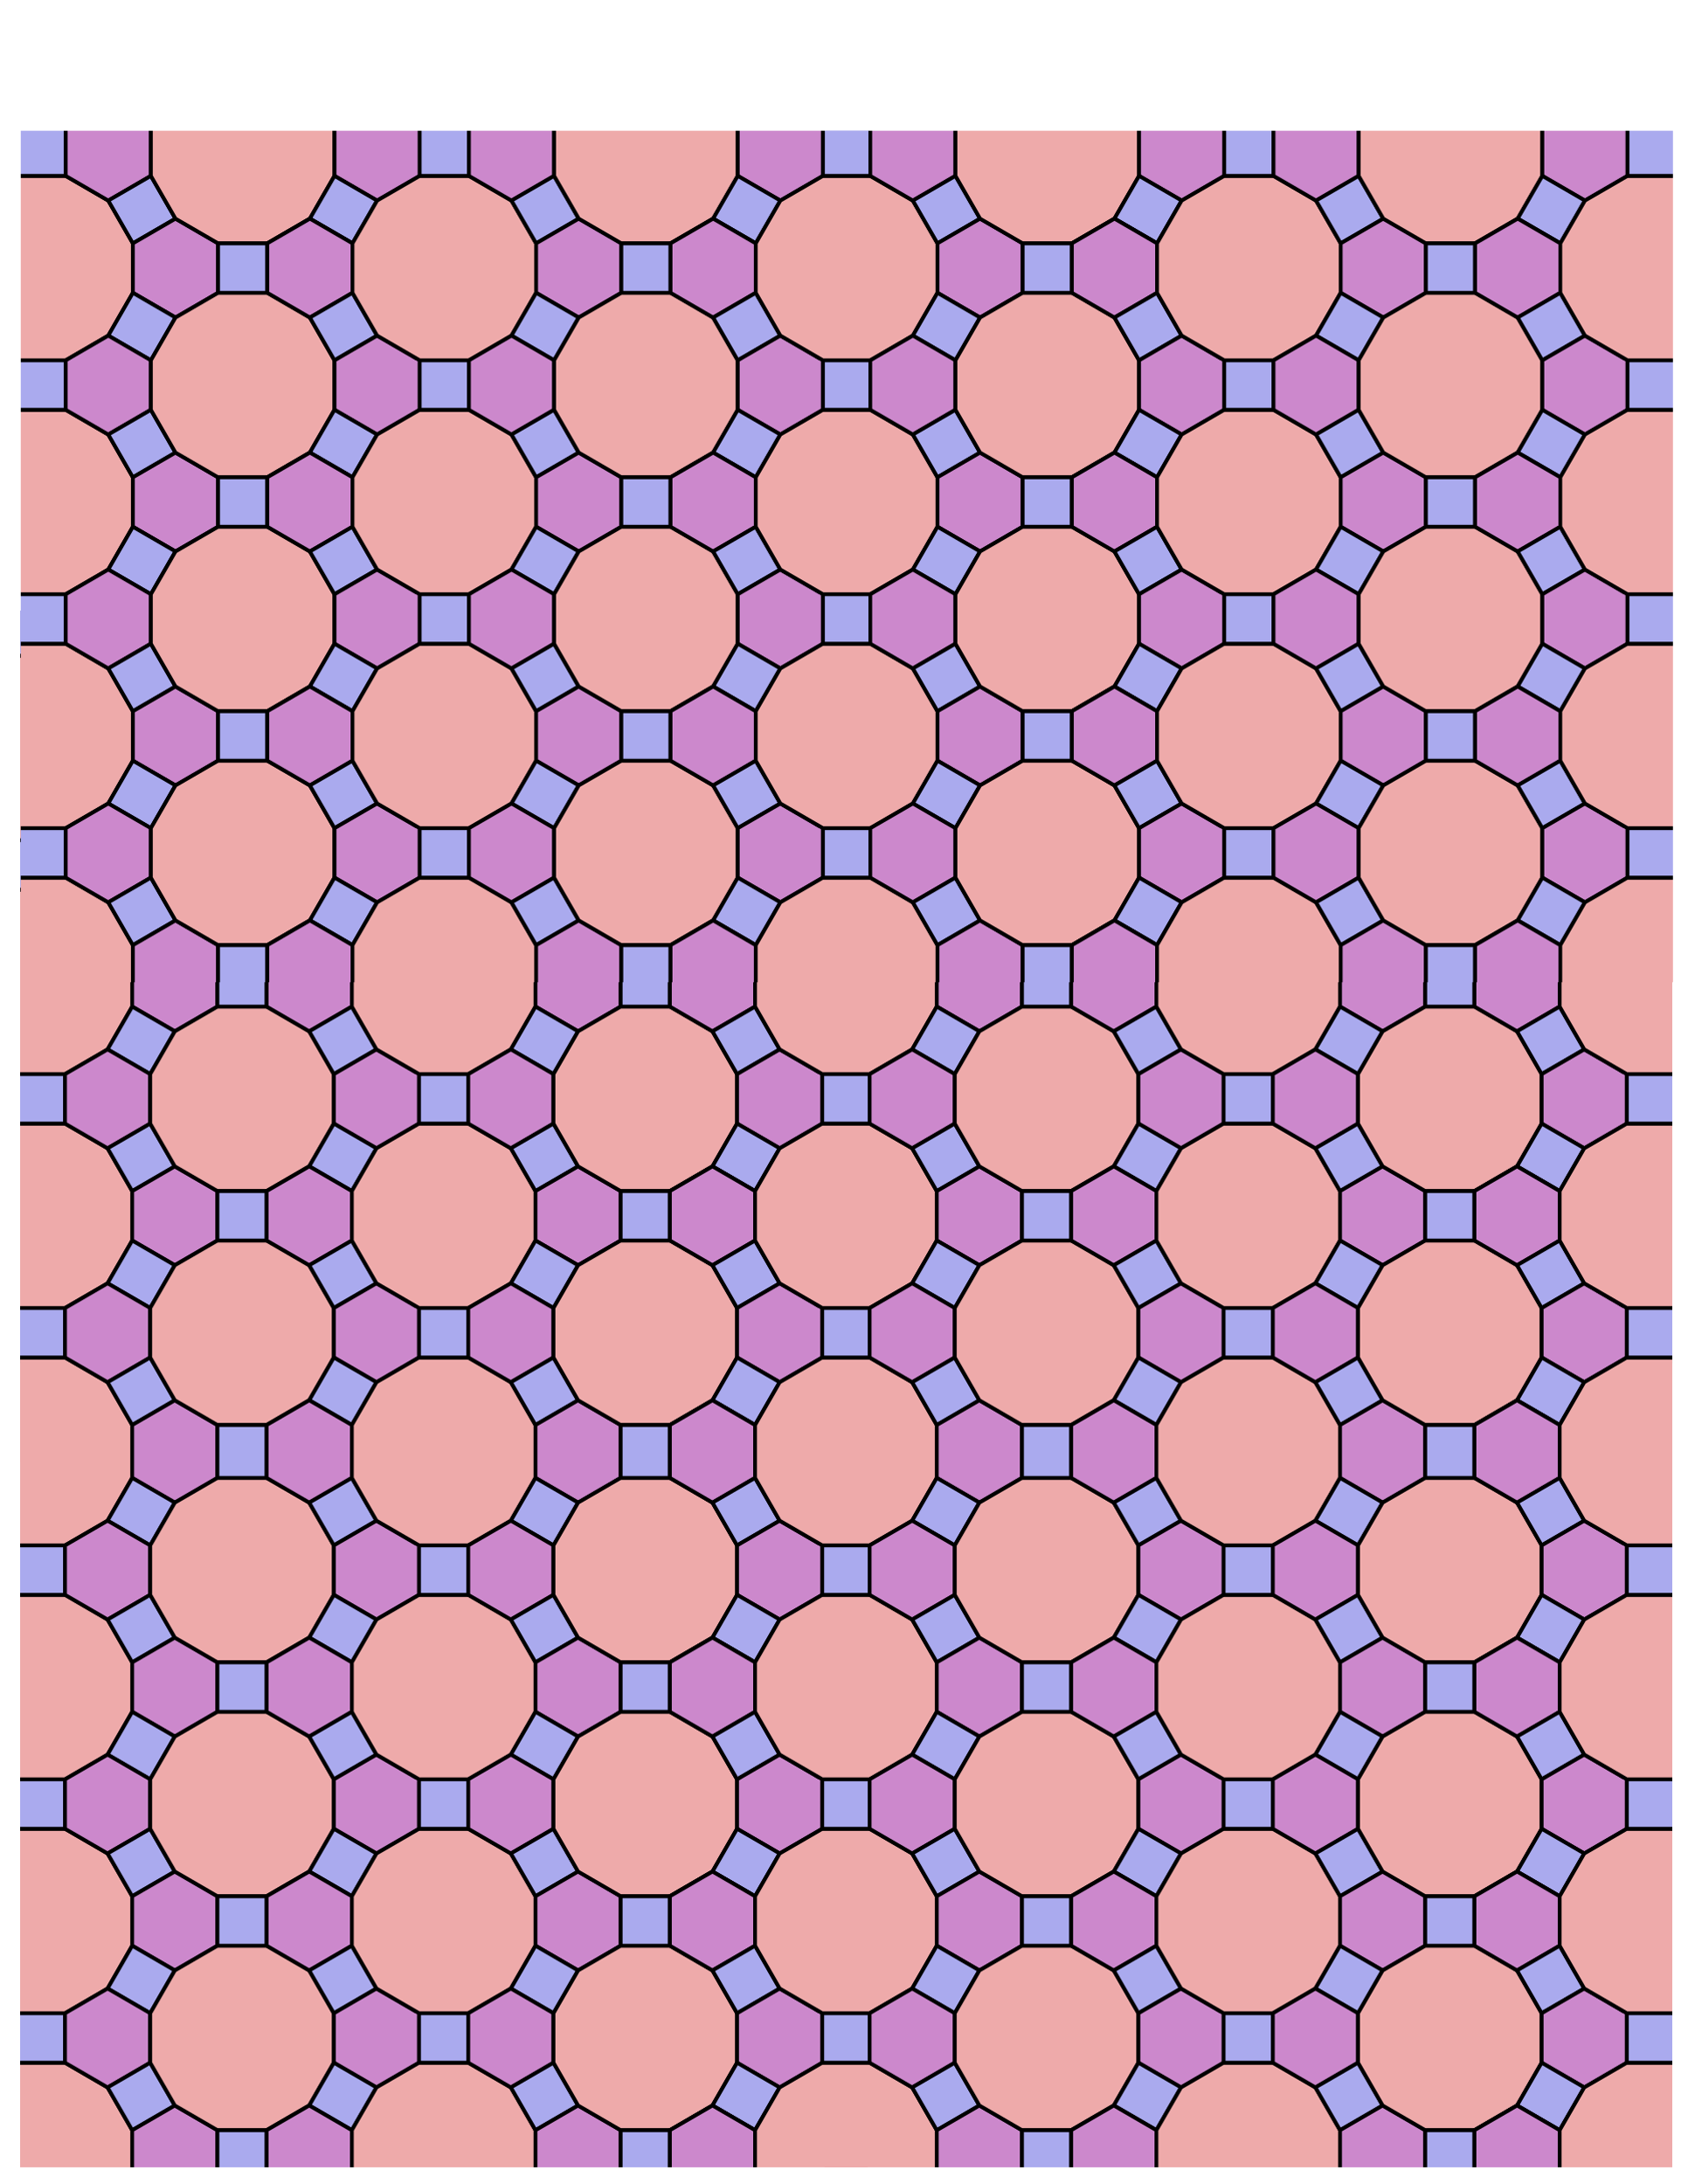
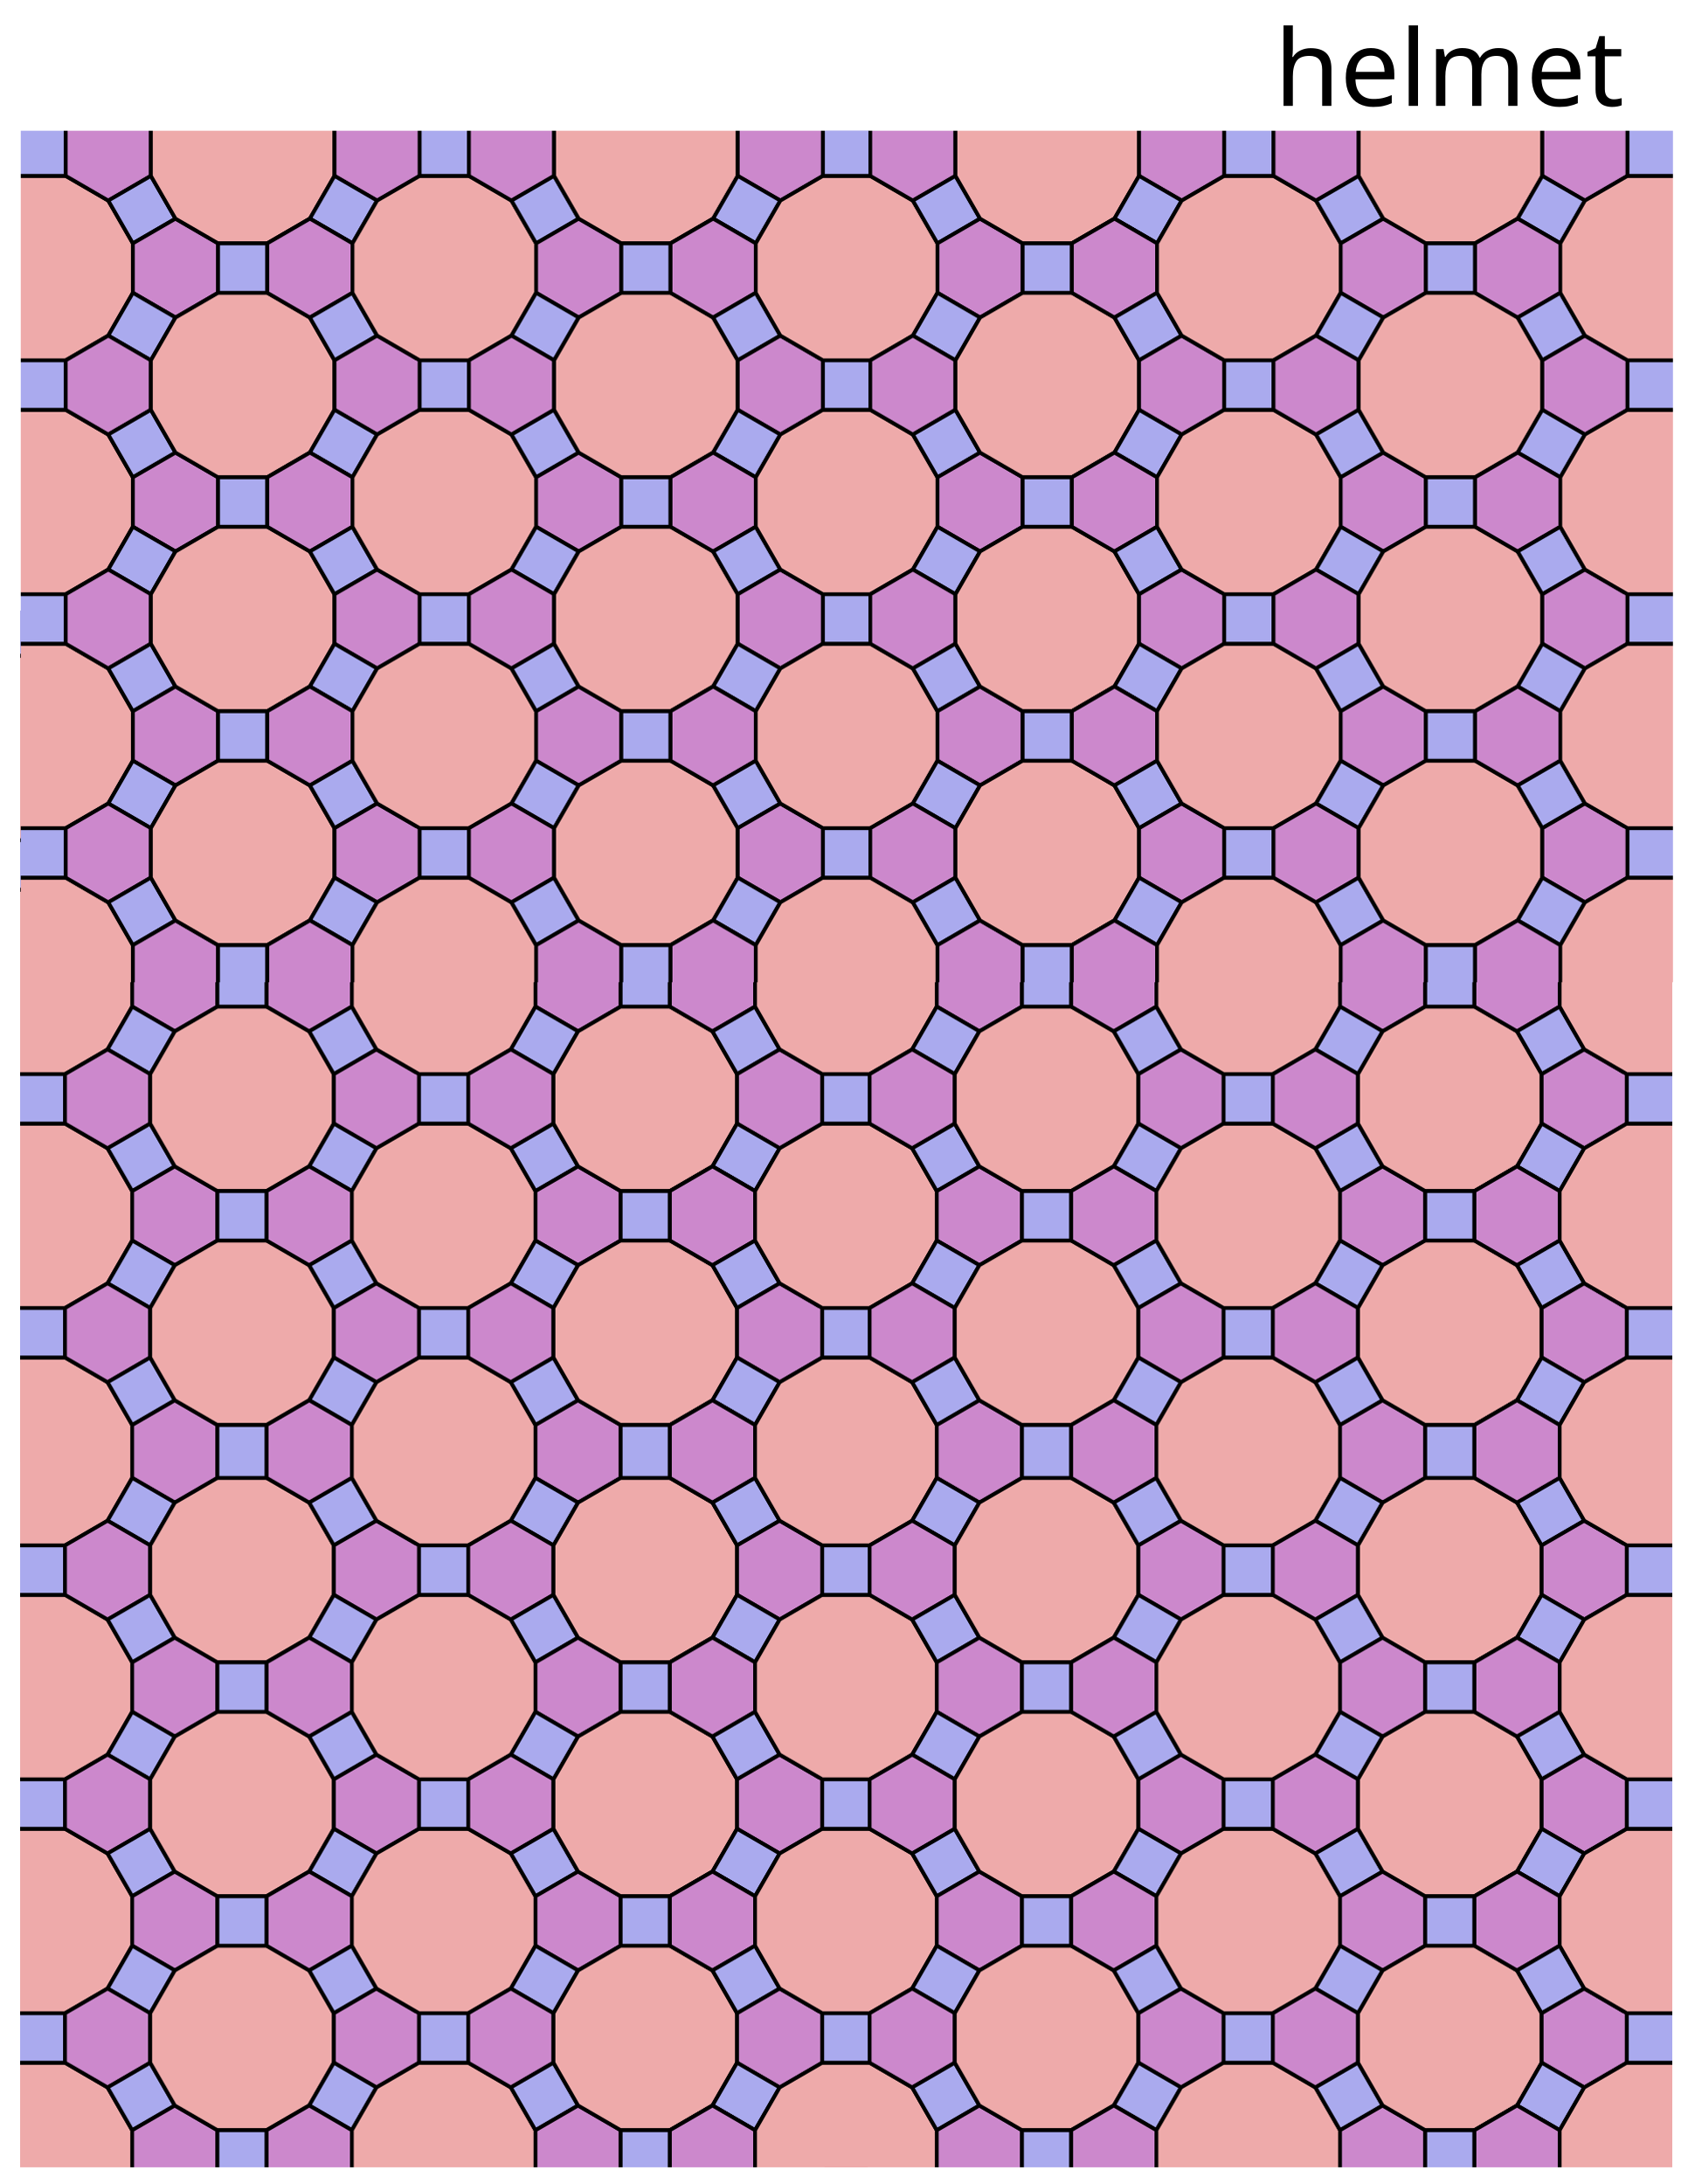
<svg xmlns="http://www.w3.org/2000/svg" xmlns:xlink="http://www.w3.org/1999/xlink" id="Tiling_Semiregular_4_6_12_Great_Rhombitrihexagonal" version="1.1" width="765" height="990">
  <defs id="defs3">
    <pattern xlink:href="#pattern4507" id="pattern4542" patternTransform="matrix(0.4290182,0,0,0.4310464,7.168487,274.8205)" />
    <pattern xlink:href="#pattern4505" id="pattern4540" patternTransform="matrix(0.4290182,0,0,0.4310464,371.834,274.8205)" />
    <pattern xlink:href="#pattern3015" id="pattern4538" patternTransform="matrix(0.4290182,0,0,0.4310464,7.168487,594.4855)" />
    <pattern xlink:href="#The_Pattern" id="pattern4536" patternTransform="matrix(0.4290182,0,0,0.4310464,371.834,594.4855)" />
    <pattern xlink:href="#pattern4507" id="pattern4515" patternTransform="matrix(0.4290182,0,0,0.4310464,7.465953,57.30475)" />
    <pattern xlink:href="#pattern4505" id="pattern4513" patternTransform="matrix(0.4290182,0,0,0.4310464,372.1315,57.30475)" />
    <pattern xlink:href="#pattern3015" id="pattern4507" patternTransform="matrix(0.44,0,0,0.44,-374,-326.3051)" />
    <pattern xlink:href="#The_Pattern" id="pattern4505" patternTransform="matrix(0.44,0,0,0.44,0,-326.3051)" />
    <pattern xlink:href="#The_Pattern" id="pattern3015" patternTransform="matrix(0.44,0,0,0.44,-374,0)" />
    <polygon id="A_Square" points="-19,71 -45,26 0,0 26,45 " style="fill:#aaaaee" />
    <polygon id="A_Hexagon" points="45,78 90,52 90,0 45,-26 0,0 0,52 " style="fill:#cc88cc" />
    <polygon id="A_Dodecagon" points="26,97 71,123 123,123 168,97 194,52 194,0 168,-45 123,-71 71,-71 26,-45 0,0 0,52 " style="fill:#eeaaaa" />
    <g id="A_Set" style="stroke:#000000;stroke-width:4">
      <use xlink:href="#A_Dodecagon" id="use9" x="0" y="0" width="400" height="400" />
      <rect x="71" y="-123" width="52" height="52" id="rect11" style="fill:#aaaaee" />
      <use xlink:href="#A_Hexagon" transform="translate(123,-123)" id="use13" x="0" y="0" width="400" height="400" />
      <use xlink:href="#A_Square" transform="translate(213,-71)" id="use15" x="0" y="0" width="400" height="400" />
      <use xlink:href="#A_Hexagon" transform="translate(194,0)" id="use17" x="0" y="0" width="400" height="400" />
      <use xlink:href="#A_Square" transform="matrix(-1,0,0,1,194,52)" id="use19" x="0" y="0" width="400" height="400" />
      <use xlink:href="#A_Hexagon" transform="translate(123,123)" id="use21" x="0" y="0" width="400" height="400" />
    </g>
    <pattern id="The_Pattern" patternUnits="userSpaceOnUse" patternTransform="translate(0,0)scale(0.44)" width="426" height="246">
      <use xlink:href="#A_Set" transform="translate(-71,123)" id="use24" />
      <use xlink:href="#A_Set" transform="translate(142,0)" id="use26" />
      <use xlink:href="#A_Set" transform="translate(142,246)" id="use28" />
      <use xlink:href="#A_Set" transform="translate(355,123)" id="use30" />
    </pattern>
  </defs>
  <rect x="373.784" y="596.445" height="385.982" width="384.166" id="rect32" style="fill:url(#pattern4536);stroke:#000000;stroke-width:0;stroke-miterlimit:4;stroke-dasharray:none" />
  <rect id="rect3013" width="384.166" height="385.982" y="596.445" x="9.119" style="fill:url(#pattern4538);stroke:#000000;stroke-width:0;stroke-miterlimit:4;stroke-dasharray:none" />
  <rect style="fill:url(#pattern4540);stroke:#000000;stroke-width:0;stroke-miterlimit:4;stroke-dasharray:none" id="rect4501" width="384.166" height="385.982" y="276.78" x="373.784" />
  <rect style="fill:url(#pattern4542);stroke:#000000;stroke-width:0;stroke-miterlimit:4;stroke-dasharray:none" x="9.119" y="276.78" height="385.982" width="384.166" id="rect4503" />
  <rect x="374.082" y="59.264" height="385.982" width="384.166" id="rect4509" style="fill:url(#pattern4513);stroke:#000000;stroke-width:0;stroke-miterlimit:4;stroke-dasharray:none" />
  <rect id="rect4511" width="384.166" height="385.982" y="59.264" x="9.416" style="fill:url(#pattern4515);stroke:#000000;stroke-width:0;stroke-miterlimit:4;stroke-dasharray:none" />
+   <text xml:space="preserve" style="font-size:128px;font-style:normal;font-weight:normal;line-height:125%;letter-spacing:0px;word-spacing:0px;fill:#000000;fill-opacity:1;stroke:none;font-family:Sans" x="577.67" y="47.99" id="text3012">
+     <tspan id="tspan3014" x="577.67" y="47.99" style="font-size:48px">helmet</tspan>
+   </text>
</svg>
